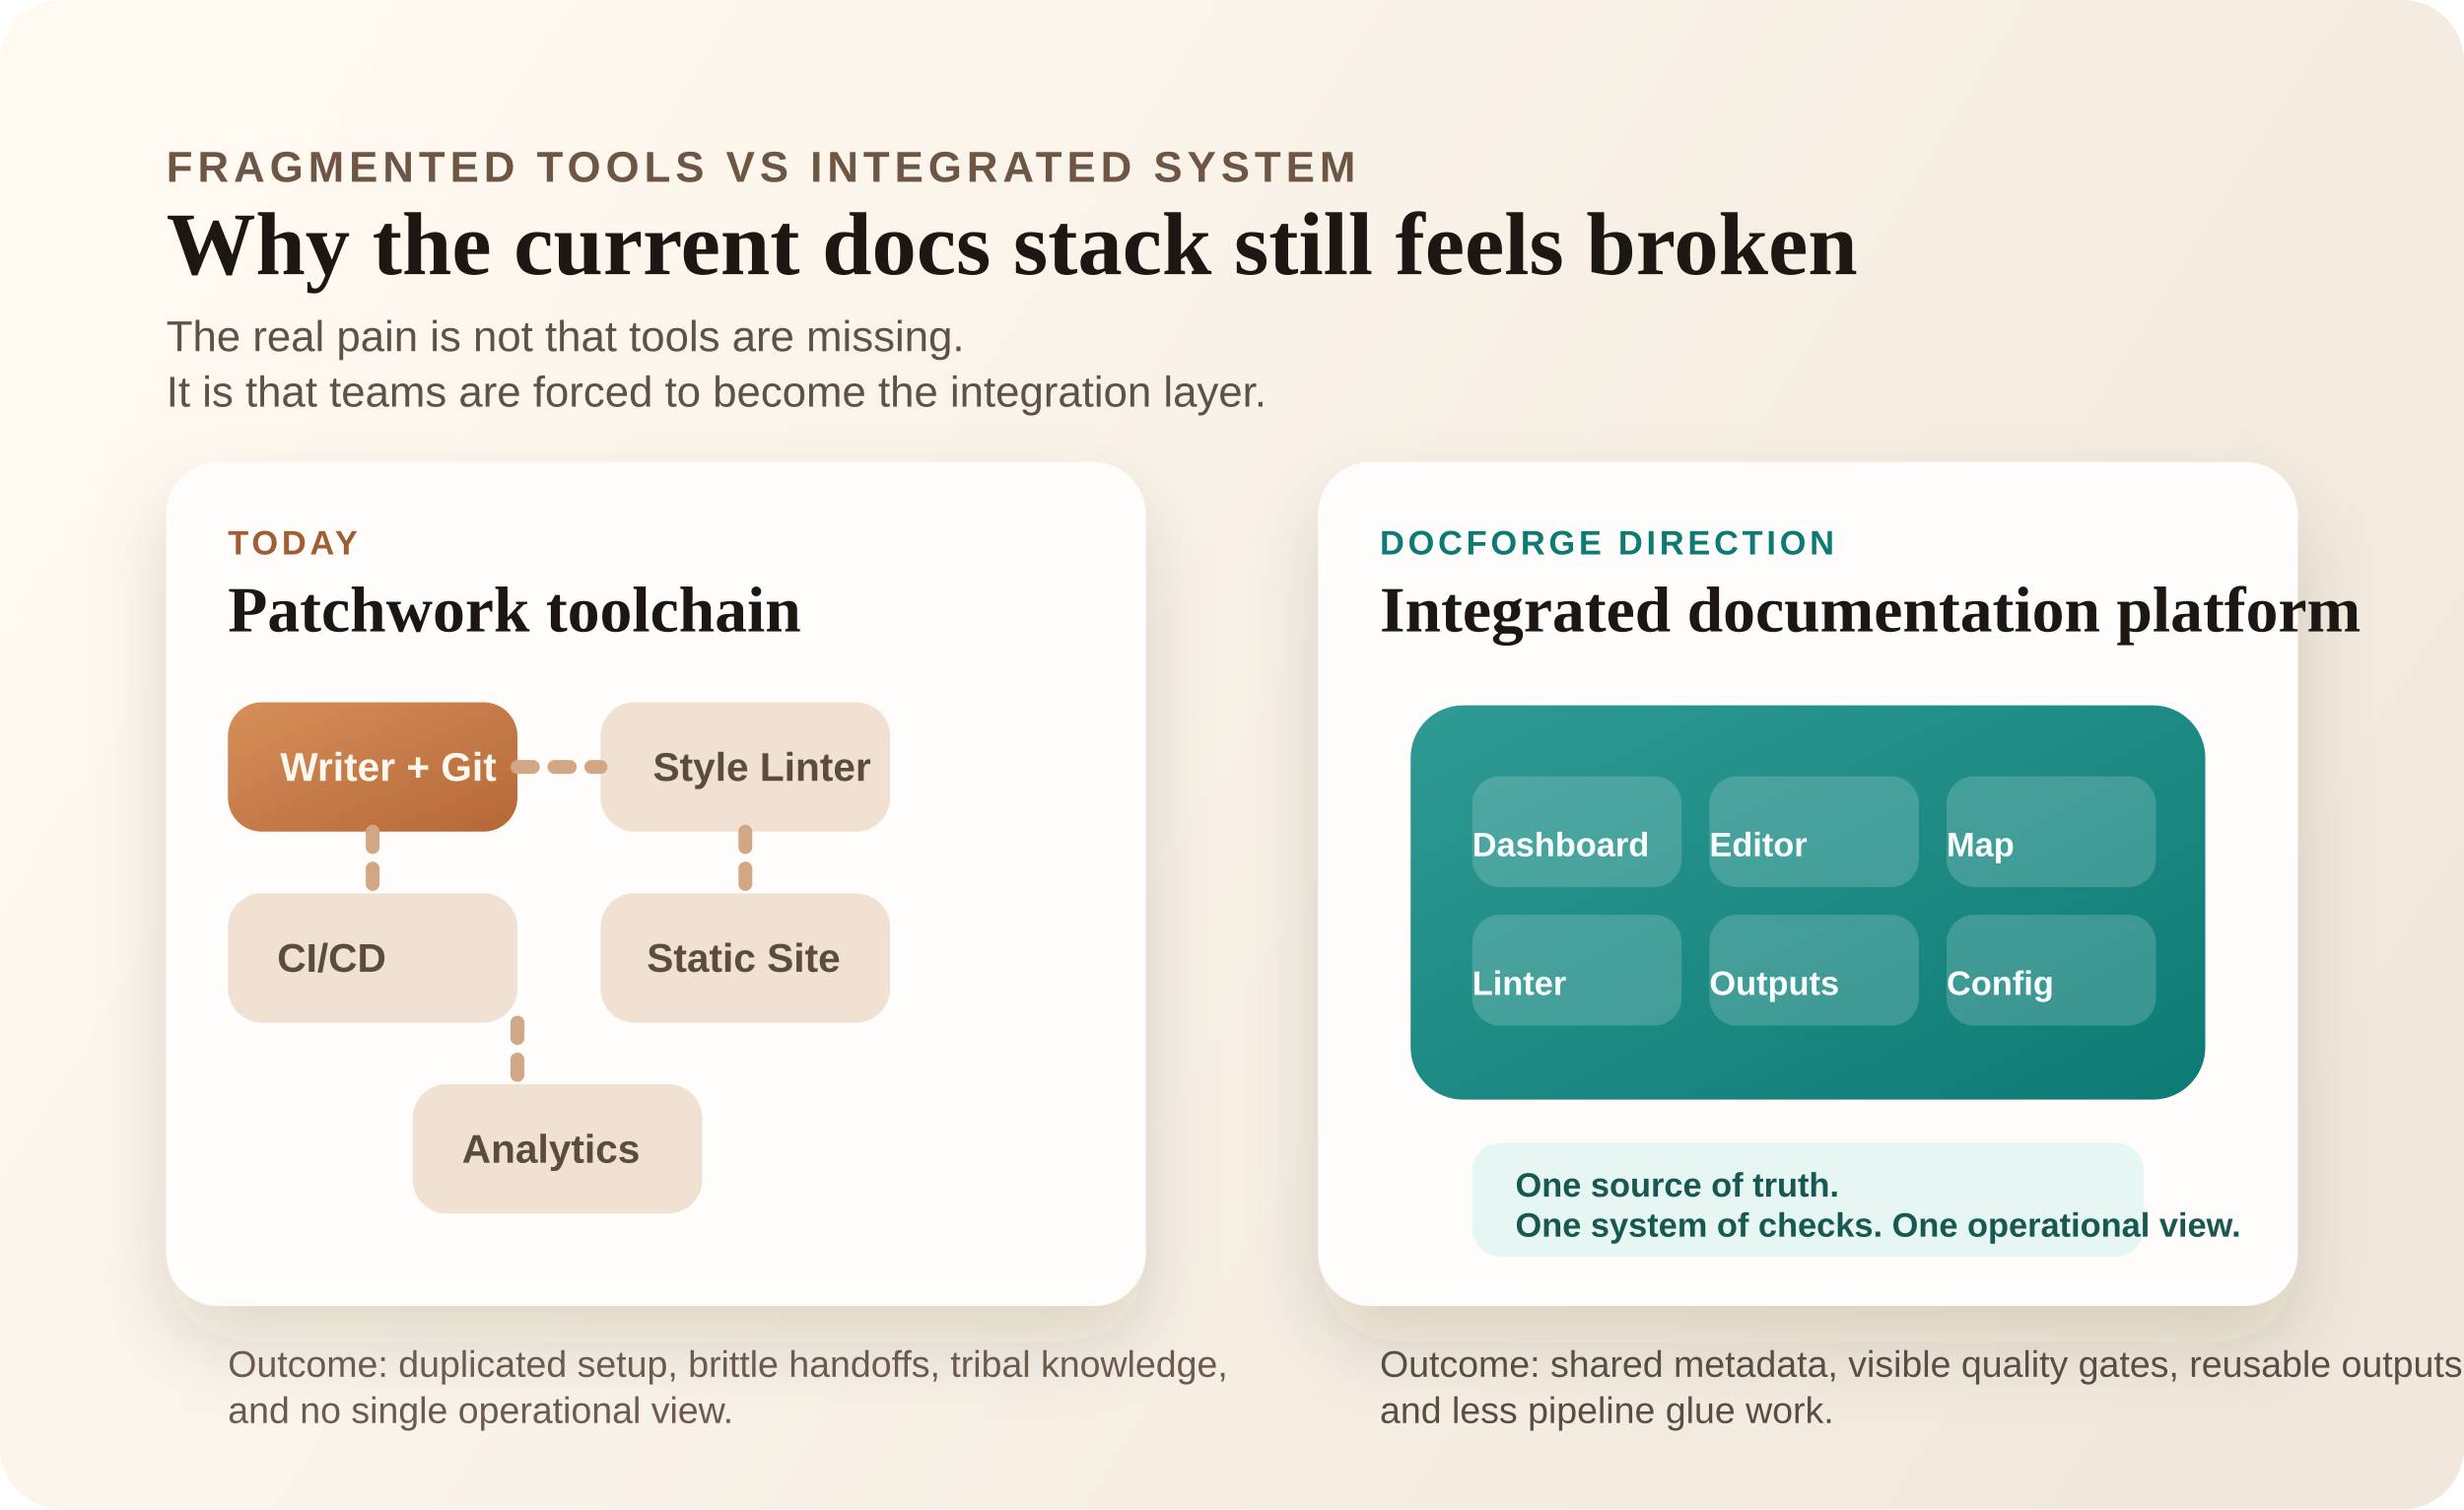
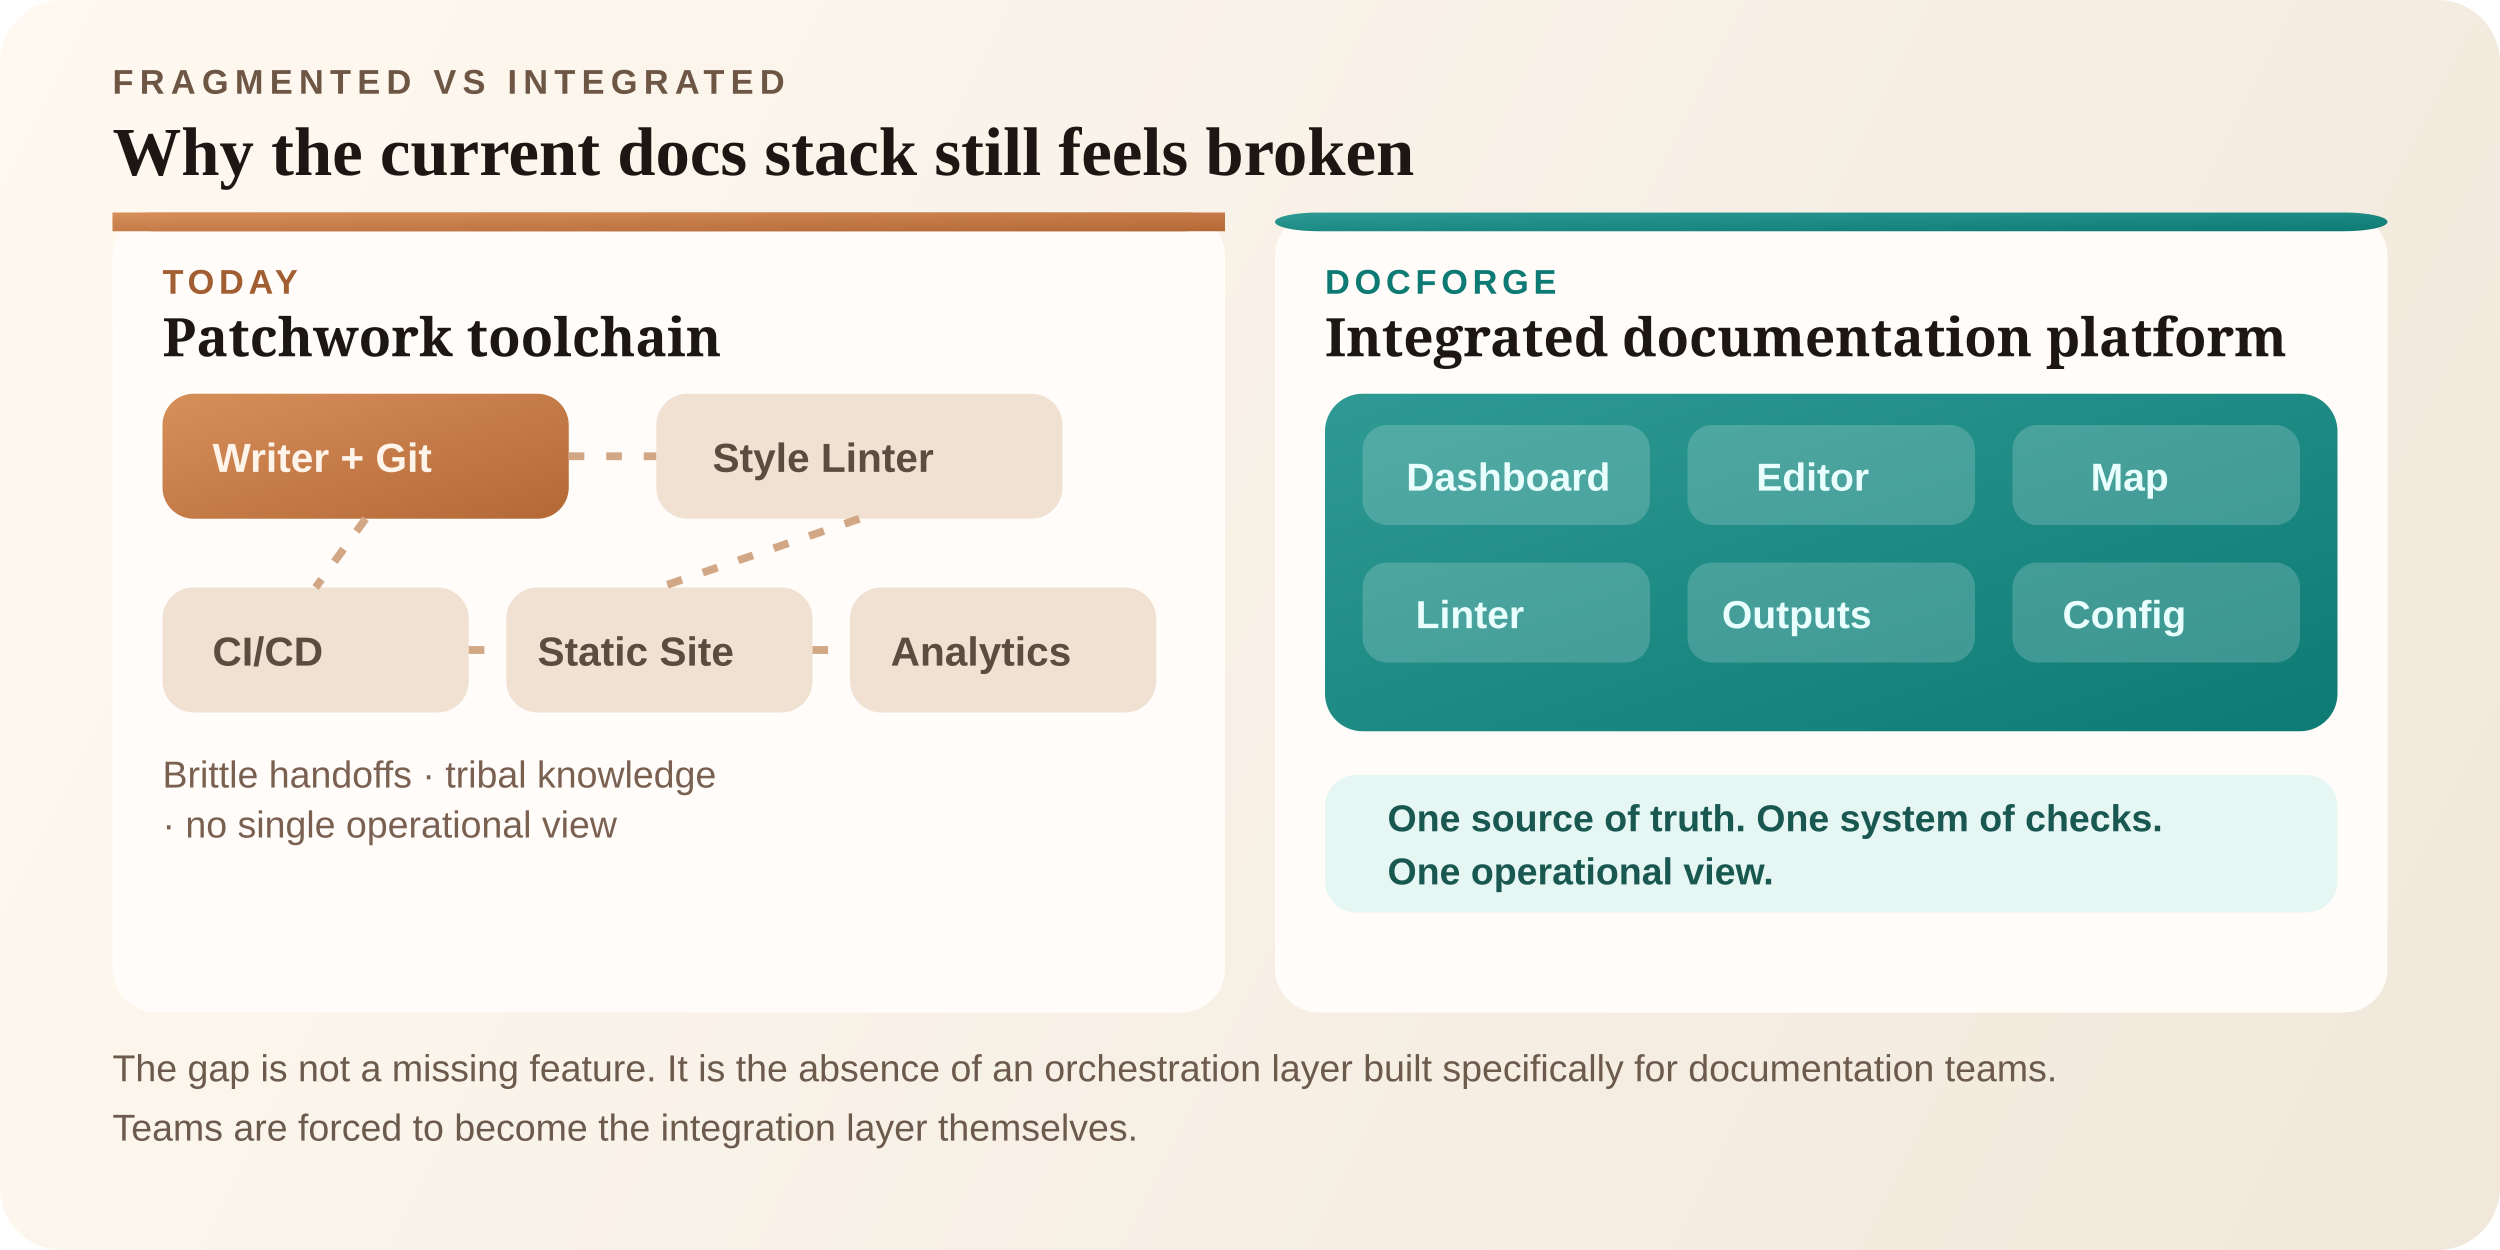
- <svg xmlns="http://www.w3.org/2000/svg" width="1600" height="980" viewBox="0 0 1600 980" fill="none">
+ <svg xmlns="http://www.w3.org/2000/svg" width="800" height="400" viewBox="0 0 800 400" fill="none">
  <defs>
-     <linearGradient id="bg2" x1="160" y1="90" x2="1440" y2="890" gradientUnits="userSpaceOnUse">
+     <linearGradient id="bg2" x1="0" y1="0" x2="800" y2="400" gradientUnits="userSpaceOnUse">
      <stop stop-color="#FFF9F1" />
      <stop offset="1" stop-color="#F1E8DB" />
    </linearGradient>
    <linearGradient id="warm" x1="0" y1="0" x2="1" y2="1">
      <stop stop-color="#D78F5A" />
      <stop offset="1" stop-color="#B46836" />
    </linearGradient>
    <linearGradient id="cool" x1="0" y1="0" x2="1" y2="1">
      <stop stop-color="#2E9A93" />
      <stop offset="1" stop-color="#0D7A74" />
    </linearGradient>
-     <filter id="softShadow" x="0" y="0" width="1600" height="980" filterUnits="userSpaceOnUse" color-interpolation-filters="sRGB">
-       <feDropShadow dx="0" dy="24" stdDeviation="24" flood-color="#35281C" flood-opacity="0.14" />
-     </filter>
  </defs>
-   <rect width="1600" height="980" rx="40" fill="url(#bg2)" />
-   <text x="108" y="118" fill="#6E5645" font-family="Segoe UI, Arial, sans-serif" font-size="28" font-weight="700" letter-spacing="3.2">FRAGMENTED TOOLS VS INTEGRATED SYSTEM</text>
-   <text x="108" y="178" fill="#1C1712" font-family="Georgia, 'Times New Roman', serif" font-size="58" font-weight="700">Why the current docs stack still feels broken</text>
-   <text x="108" y="228" fill="#5E5146" font-family="Segoe UI, Arial, sans-serif" font-size="28">
-     <tspan x="108" dy="0">The real pain is not that tools are missing.</tspan>
-     <tspan x="108" dy="36">It is that teams are forced to become the integration layer.</tspan>
+   <rect width="800" height="400" rx="20" fill="url(#bg2)" />
+   <text x="36" y="30" fill="#6E5645" font-family="Segoe UI, Arial, sans-serif" font-size="11" font-weight="700" letter-spacing="2">FRAGMENTED VS INTEGRATED</text>
+   <text x="36" y="56" fill="#1C1712" font-family="Georgia, 'Times New Roman', serif" font-size="22" font-weight="700">Why the current docs stack still feels broken</text>
+   <rect x="36" y="68" width="356" height="256" rx="14" fill="#FFFCF9" />
+   <rect x="36" y="68" width="356" height="6" rx="0" fill="url(#warm)" />
+   <rect x="36" y="68" width="356" height="6" rx="14" fill="url(#warm)" />
+   <text x="52" y="94" fill="#A05E32" font-family="Segoe UI, Arial, sans-serif" font-size="11" font-weight="700" letter-spacing="1.5">TODAY</text>
+   <text x="52" y="114" fill="#1C1712" font-family="Georgia, serif" font-size="17" font-weight="700">Patchwork toolchain</text>
+   <rect x="52" y="126" width="130" height="40" rx="10" fill="url(#warm)" />
+   <text x="68" y="151" fill="#FFF4EA" font-family="Segoe UI, Arial, sans-serif" font-size="13" font-weight="700">Writer + Git</text>
+   <rect x="210" y="126" width="130" height="40" rx="10" fill="#F1E1D2" />
+   <text x="228" y="151" fill="#5B4C40" font-family="Segoe UI, Arial, sans-serif" font-size="13" font-weight="700">Style Linter</text>
+   <rect x="52" y="188" width="98" height="40" rx="10" fill="#F1E1D2" />
+   <text x="68" y="213" fill="#5B4C40" font-family="Segoe UI, Arial, sans-serif" font-size="13" font-weight="700">CI/CD</text>
+   <rect x="162" y="188" width="98" height="40" rx="10" fill="#F1E1D2" />
+   <text x="172" y="213" fill="#5B4C40" font-family="Segoe UI, Arial, sans-serif" font-size="13" font-weight="700">Static Site</text>
+   <rect x="272" y="188" width="98" height="40" rx="10" fill="#F1E1D2" />
+   <text x="285" y="213" fill="#5B4C40" font-family="Segoe UI, Arial, sans-serif" font-size="13" font-weight="700">Analytics</text>
+   <line x1="182" y1="146" x2="210" y2="146" stroke="#D2A785" stroke-width="2.5" stroke-dasharray="5 7" />
+   <line x1="117" y1="166" x2="101" y2="188" stroke="#D2A785" stroke-width="2.5" stroke-dasharray="5 7" />
+   <line x1="275" y1="166" x2="211" y2="188" stroke="#D2A785" stroke-width="2.5" stroke-dasharray="5 7" />
+   <line x1="150" y1="208" x2="162" y2="208" stroke="#D2A785" stroke-width="2.5" stroke-dasharray="5 7" />
+   <line x1="260" y1="208" x2="272" y2="208" stroke="#D2A785" stroke-width="2.5" stroke-dasharray="5 7" />
+   <text x="52" y="252" fill="#7A6050" font-family="Segoe UI, Arial, sans-serif" font-size="12">
+     <tspan x="52" dy="0">Brittle handoffs · tribal knowledge</tspan>
+     <tspan x="52" dy="16">· no single operational view</tspan>
  </text>
-   <g filter="url(#softShadow)">
-     <rect x="108" y="300" width="636" height="548" rx="34" fill="#FFFDFC" />
-     <rect x="856" y="300" width="636" height="548" rx="34" fill="#FFFDFC" />
-   </g>
-   <text x="148" y="360" fill="#A05E32" font-family="Segoe UI, Arial, sans-serif" font-size="22" font-weight="700" letter-spacing="2.4">TODAY</text>
-   <text x="148" y="410" fill="#1C1712" font-family="Georgia, 'Times New Roman', serif" font-size="42" font-weight="700">Patchwork toolchain</text>
-   <g>
-     <rect x="148" y="456" width="188" height="84" rx="22" fill="url(#warm)" />
-     <rect x="390" y="456" width="188" height="84" rx="22" fill="#F1E1D2" />
-     <rect x="148" y="580" width="188" height="84" rx="22" fill="#F1E1D2" />
-     <rect x="390" y="580" width="188" height="84" rx="22" fill="#F1E1D2" />
-     <rect x="268" y="704" width="188" height="84" rx="22" fill="#F1E1D2" />
-     <text x="182" y="507" fill="#FFF8F1" font-family="Segoe UI, Arial, sans-serif" font-size="26" font-weight="700">Writer + Git</text>
-     <text x="424" y="507" fill="#5B4C40" font-family="Segoe UI, Arial, sans-serif" font-size="26" font-weight="700">Style Linter</text>
-     <text x="180" y="631" fill="#5B4C40" font-family="Segoe UI, Arial, sans-serif" font-size="26" font-weight="700">CI/CD</text>
-     <text x="420" y="631" fill="#5B4C40" font-family="Segoe UI, Arial, sans-serif" font-size="26" font-weight="700">Static Site</text>
-     <text x="300" y="755" fill="#5B4C40" font-family="Segoe UI, Arial, sans-serif" font-size="26" font-weight="700">Analytics</text>
-     <path d="M336 498H390" stroke="#D2A785" stroke-width="9" stroke-dasharray="10 14" stroke-linecap="round" />
-     <path d="M242 540V580" stroke="#D2A785" stroke-width="9" stroke-dasharray="10 14" stroke-linecap="round" />
-     <path d="M484 540V580" stroke="#D2A785" stroke-width="9" stroke-dasharray="10 14" stroke-linecap="round" />
-     <path d="M336 664L336 704" stroke="#D2A785" stroke-width="9" stroke-dasharray="10 14" stroke-linecap="round" />
-   </g>
-   <text x="148" y="894" fill="#6C5A4D" font-family="Segoe UI, Arial, sans-serif" font-size="24">
-     <tspan x="148" dy="0">Outcome: duplicated setup, brittle handoffs, tribal knowledge,</tspan>
-     <tspan x="148" dy="30">and no single operational view.</tspan>
+   <rect x="408" y="68" width="356" height="256" rx="14" fill="#FFFCF9" />
+   <rect x="408" y="68" width="356" height="6" rx="14" fill="url(#cool)" />
+   <text x="424" y="94" fill="#0D7A74" font-family="Segoe UI, Arial, sans-serif" font-size="11" font-weight="700" letter-spacing="1.5">DOCFORGE</text>
+   <text x="424" y="114" fill="#1C1712" font-family="Georgia, serif" font-size="17" font-weight="700">Integrated documentation platform</text>
+   <rect x="424" y="126" width="324" height="108" rx="12" fill="url(#cool)" />
+   <rect x="436" y="136" width="92" height="32" rx="8" fill="rgba(255,255,255,0.18)" />
+   <text x="450" y="157" fill="#E8FFFE" font-family="Segoe UI, Arial, sans-serif" font-size="12.5" font-weight="700">Dashboard</text>
+   <rect x="540" y="136" width="92" height="32" rx="8" fill="rgba(255,255,255,0.18)" />
+   <text x="562" y="157" fill="#E8FFFE" font-family="Segoe UI, Arial, sans-serif" font-size="12.5" font-weight="700">Editor</text>
+   <rect x="644" y="136" width="92" height="32" rx="8" fill="rgba(255,255,255,0.18)" />
+   <text x="669" y="157" fill="#E8FFFE" font-family="Segoe UI, Arial, sans-serif" font-size="12.5" font-weight="700">Map</text>
+   <rect x="436" y="180" width="92" height="32" rx="8" fill="rgba(255,255,255,0.18)" />
+   <text x="453" y="201" fill="#E8FFFE" font-family="Segoe UI, Arial, sans-serif" font-size="12.5" font-weight="700">Linter</text>
+   <rect x="540" y="180" width="92" height="32" rx="8" fill="rgba(255,255,255,0.18)" />
+   <text x="551" y="201" fill="#E8FFFE" font-family="Segoe UI, Arial, sans-serif" font-size="12.5" font-weight="700">Outputs</text>
+   <rect x="644" y="180" width="92" height="32" rx="8" fill="rgba(255,255,255,0.18)" />
+   <text x="660" y="201" fill="#E8FFFE" font-family="Segoe UI, Arial, sans-serif" font-size="12.5" font-weight="700">Config</text>
+   <rect x="424" y="248" width="324" height="44" rx="10" fill="#E6F6F3" />
+   <text x="444" y="266" fill="#195851" font-family="Segoe UI, Arial, sans-serif" font-size="12" font-weight="700">One source of truth. One system of checks.</text>
+   <text x="444" y="283" fill="#195851" font-family="Segoe UI, Arial, sans-serif" font-size="12" font-weight="700">One operational view.</text>
+   <text x="36" y="346" fill="#6C5A4D" font-family="Segoe UI, Arial, sans-serif" font-size="12">
+     <tspan x="36" dy="0">The gap is not a missing feature. It is the absence of an orchestration layer built specifically for documentation teams.</tspan>
  </text>
-   <text x="896" y="360" fill="#0D7A74" font-family="Segoe UI, Arial, sans-serif" font-size="22" font-weight="700" letter-spacing="2.4">DOCFORGE DIRECTION</text>
-   <text x="896" y="410" fill="#1C1712" font-family="Georgia, 'Times New Roman', serif" font-size="42" font-weight="700">Integrated documentation platform</text>
-   <g>
-     <rect x="916" y="458" width="516" height="256" rx="34" fill="url(#cool)" />
-     <rect x="956" y="504" width="136" height="72" rx="18" fill="#F5FCFB" fill-opacity="0.18" />
-     <rect x="1110" y="504" width="136" height="72" rx="18" fill="#F5FCFB" fill-opacity="0.18" />
-     <rect x="1264" y="504" width="136" height="72" rx="18" fill="#F5FCFB" fill-opacity="0.18" />
-     <rect x="956" y="594" width="136" height="72" rx="18" fill="#F5FCFB" fill-opacity="0.18" />
-     <rect x="1110" y="594" width="136" height="72" rx="18" fill="#F5FCFB" fill-opacity="0.18" />
-     <rect x="1264" y="594" width="136" height="72" rx="18" fill="#F5FCFB" fill-opacity="0.18" />
-     <text x="956" y="556" fill="#F9FFFE" font-family="Segoe UI, Arial, sans-serif" font-size="22" font-weight="700">Dashboard</text>
-     <text x="1110" y="556" fill="#F9FFFE" font-family="Segoe UI, Arial, sans-serif" font-size="22" font-weight="700">Editor</text>
-     <text x="1264" y="556" fill="#F9FFFE" font-family="Segoe UI, Arial, sans-serif" font-size="22" font-weight="700">Map</text>
-     <text x="956" y="646" fill="#F9FFFE" font-family="Segoe UI, Arial, sans-serif" font-size="22" font-weight="700">Linter</text>
-     <text x="1110" y="646" fill="#F9FFFE" font-family="Segoe UI, Arial, sans-serif" font-size="22" font-weight="700">Outputs</text>
-     <text x="1264" y="646" fill="#F9FFFE" font-family="Segoe UI, Arial, sans-serif" font-size="22" font-weight="700">Config</text>
-   </g>
-   <rect x="956" y="742" width="436" height="74" rx="18" fill="#E6F6F3" />
-   <text x="984" y="777" fill="#195851" font-family="Segoe UI, Arial, sans-serif" font-size="22" font-weight="700">
-     <tspan x="984" dy="0">One source of truth.</tspan>
-     <tspan x="984" dy="26">One system of checks. One operational view.</tspan>
-   </text>
-   <text x="896" y="894" fill="#5A4E43" font-family="Segoe UI, Arial, sans-serif" font-size="24">
-     <tspan x="896" dy="0">Outcome: shared metadata, visible quality gates, reusable outputs,</tspan>
-     <tspan x="896" dy="30">and less pipeline glue work.</tspan>
-   </text>
+   <text x="36" y="365" fill="#6C5A4D" font-family="Segoe UI, Arial, sans-serif" font-size="12">Teams are forced to become the integration layer themselves.</text>
</svg>
